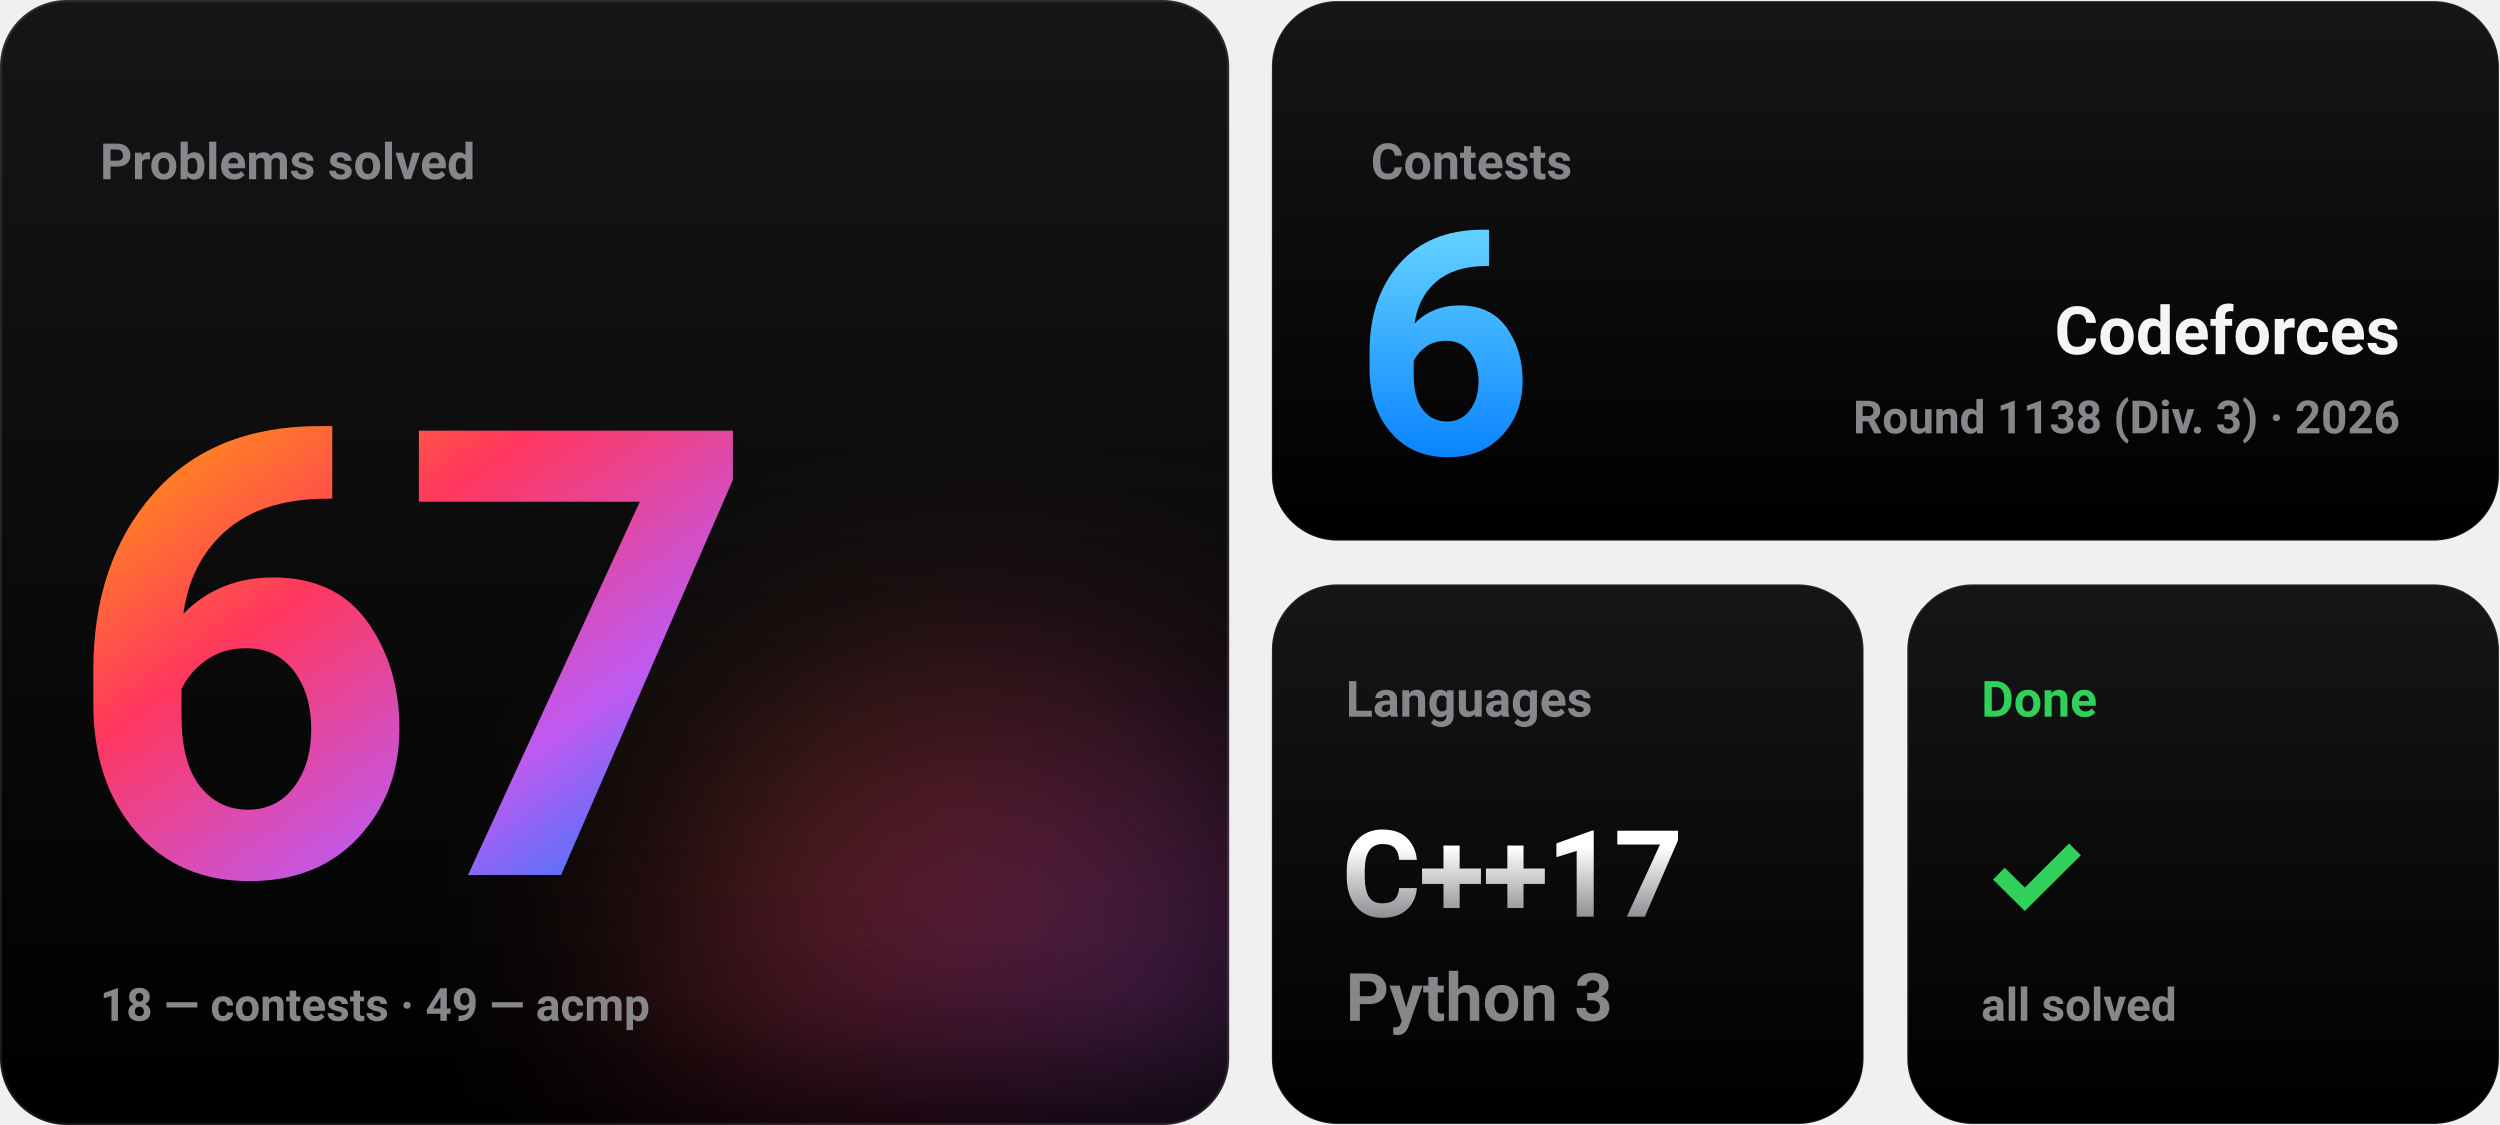
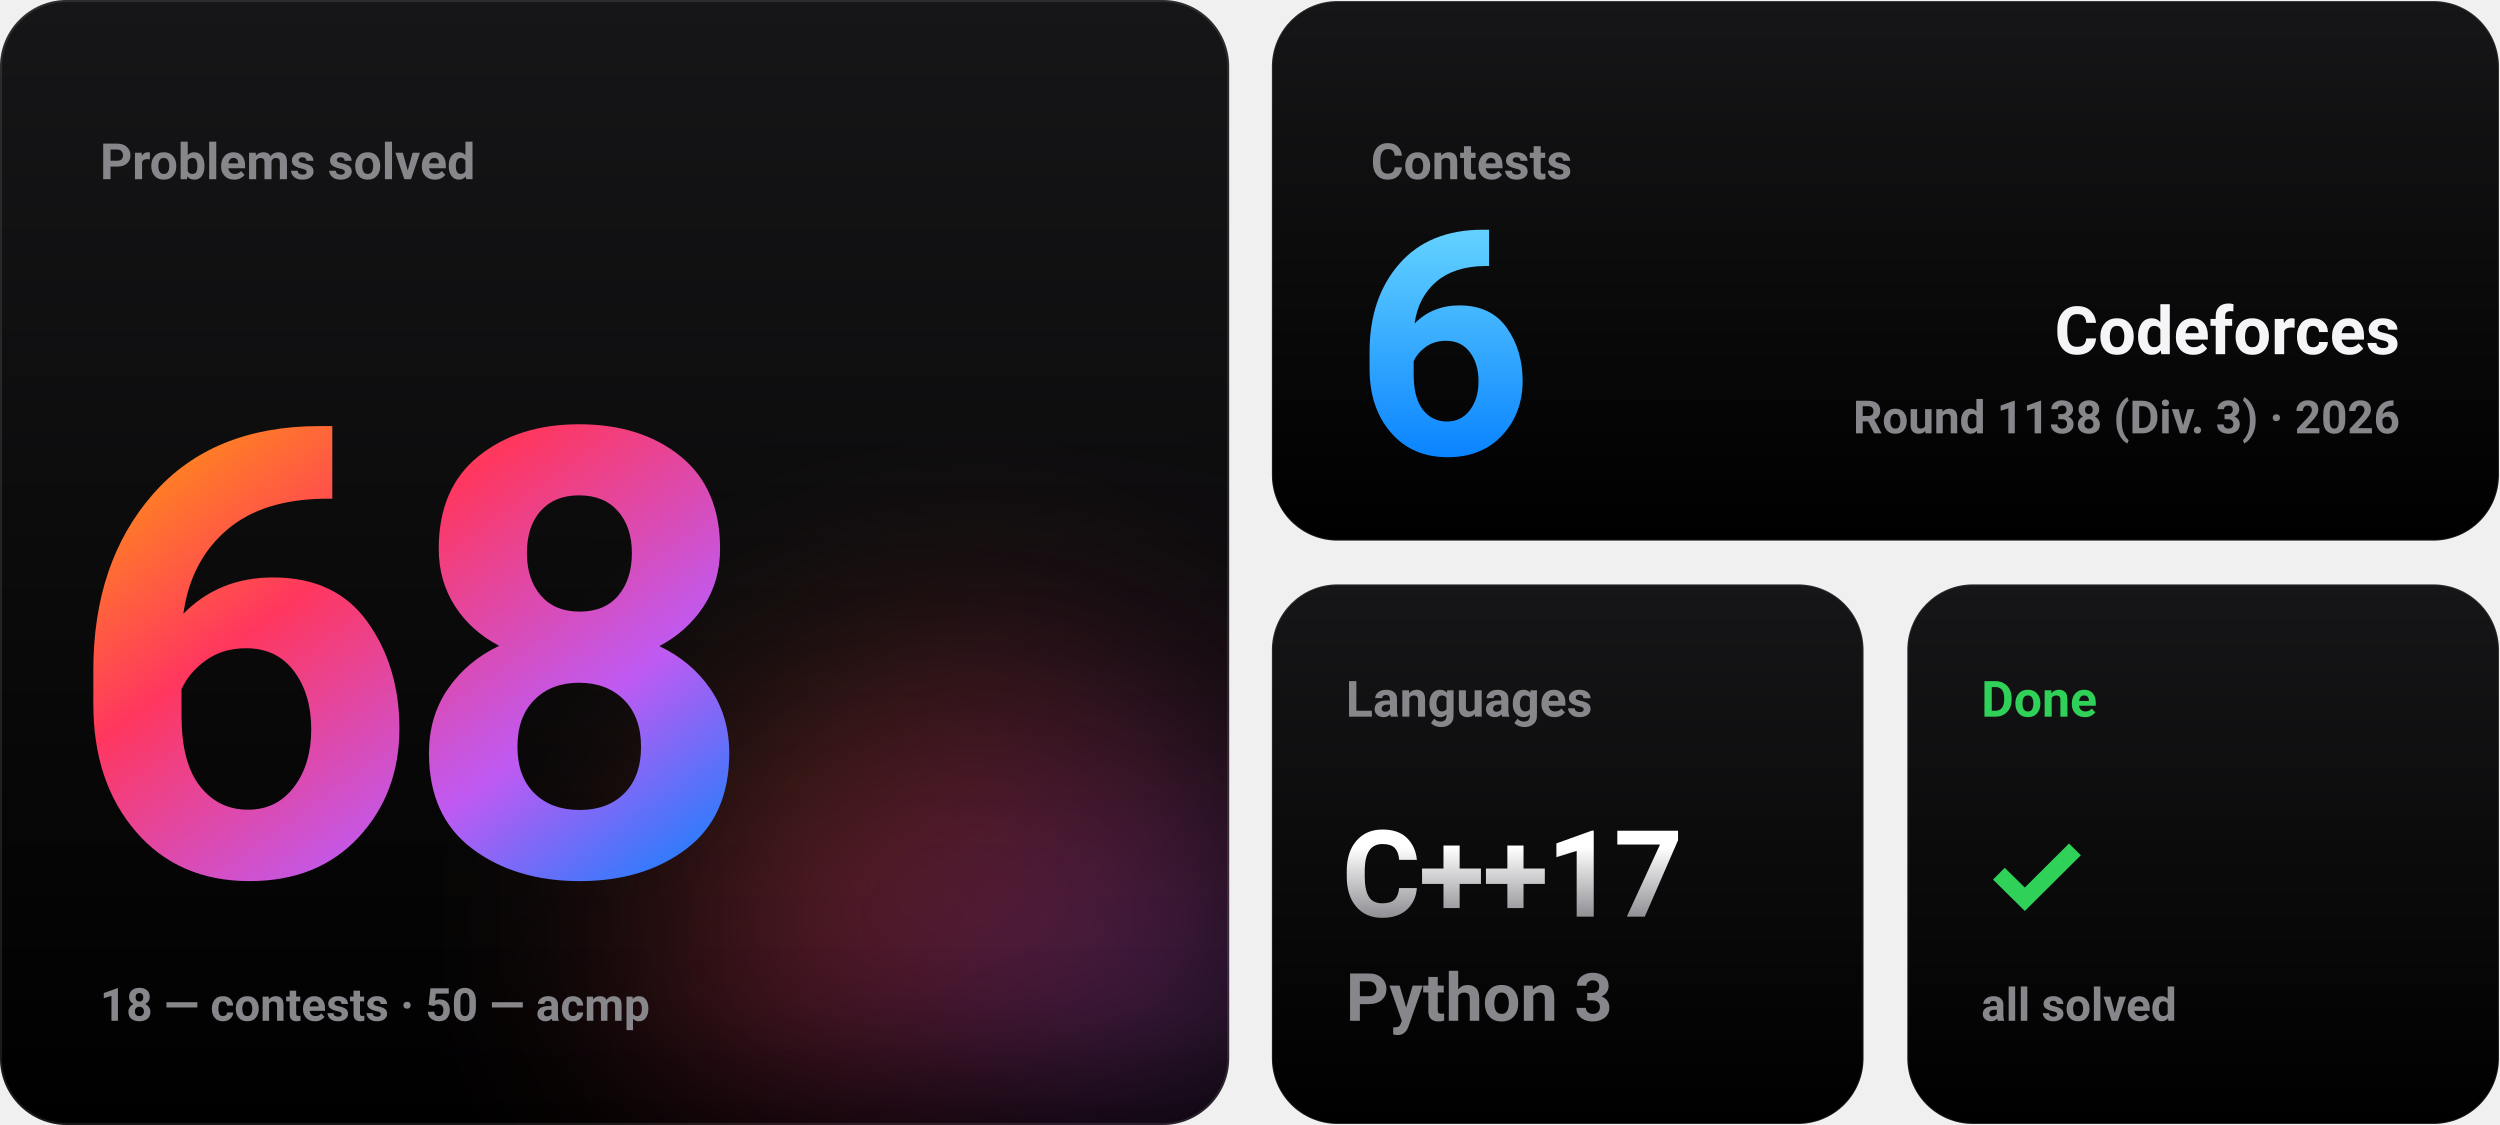
- <svg xmlns="http://www.w3.org/2000/svg" width="1200" height="540" viewBox="0 0 1200 540" role="img" aria-label="Problems solved: 67 (18 from contests, 49 from acmp). Contests: 6.">
+ <svg xmlns="http://www.w3.org/2000/svg" width="1200" height="540" viewBox="0 0 1200 540" role="img" aria-label="Problems solved: 68 (18 from contests, 50 from acmp). Contests: 6.">
  <defs>
    <linearGradient id="ai" x1="0" y1="0" x2="1" y2="1">
      <stop offset="0" stop-color="#ff9f0a" />
      <stop offset="0.35" stop-color="#ff375f" />
      <stop offset="0.7" stop-color="#bf5af2" />
      <stop offset="1" stop-color="#0a84ff" />
    </linearGradient>
    <linearGradient id="blue" x1="0" y1="0" x2="0" y2="1">
      <stop offset="0" stop-color="#64d2ff" />
      <stop offset="1" stop-color="#0a84ff" />
    </linearGradient>
    <linearGradient id="titanium" x1="0" y1="0" x2="0" y2="1">
      <stop offset="0.2" stop-color="#ffffff" />
      <stop offset="1" stop-color="#8e8e93" />
    </linearGradient>
    <linearGradient id="tile" x1="0" y1="0" x2="0" y2="1">
      <stop offset="0" stop-color="#161618" />
      <stop offset="1" stop-color="#000000" />
    </linearGradient>
    <filter id="blur" x="-100%" y="-100%" width="300%" height="300%">
      <feGaussianBlur stdDeviation="60" />
    </filter>
    <clipPath id="t1">
      <rect width="590" height="540" rx="32" />
    </clipPath>
  </defs>
  <g font-family="-apple-system, BlinkMacSystemFont, 'SF Pro Display', 'Segoe UI', Roboto, Helvetica, Arial, sans-serif">
    <g font-weight="600">
      <g clip-path="url(#t1)">
        <rect width="590" height="540" fill="url(#tile)" />
        <circle cx="470" cy="470" r="150" fill="url(#ai)" opacity="0.35" filter="url(#blur)">
          <animate attributeName="r" values="120;220;120" dur="5s" repeatCount="indefinite" calcMode="spline" keyTimes="0;0.5;1" keySplines="0.45 0 0.55 1;0.45 0 0.55 1" />
        </circle>
      </g>
      <rect x="0.5" y="0.5" width="589" height="539" rx="31.5" fill="none" stroke="#ffffff" stroke-opacity="0.1" />
      <text x="48" y="86" font-size="24" fill="#86868b">Problems solved</text>
      <g font-size="300" font-weight="700" letter-spacing="-10" fill="url(#ai)">
-         <text x="30" y="420" opacity="0">64<animate attributeName="opacity" values="0;1;0" keyTimes="0;0.000;0.250" calcMode="discrete" dur="0.8s" fill="freeze" />
+         <text x="30" y="420" opacity="0">65<animate attributeName="opacity" values="0;1;0" keyTimes="0;0.000;0.250" calcMode="discrete" dur="0.8s" fill="freeze" />
        </text>
-         <text x="30" y="420" opacity="0">65<animate attributeName="opacity" values="0;1;0" keyTimes="0;0.250;0.500" calcMode="discrete" dur="0.8s" fill="freeze" />
+         <text x="30" y="420" opacity="0">66<animate attributeName="opacity" values="0;1;0" keyTimes="0;0.250;0.500" calcMode="discrete" dur="0.8s" fill="freeze" />
        </text>
-         <text x="30" y="420" opacity="0">66<animate attributeName="opacity" values="0;1;0" keyTimes="0;0.500;0.750" calcMode="discrete" dur="0.8s" fill="freeze" />
+         <text x="30" y="420" opacity="0">67<animate attributeName="opacity" values="0;1;0" keyTimes="0;0.500;0.750" calcMode="discrete" dur="0.8s" fill="freeze" />
        </text>
-         <text x="30" y="420">67<animate attributeName="opacity" values="0;1" keyTimes="0;0.750" calcMode="discrete" dur="0.8s" fill="freeze" />
+         <text x="30" y="420">68<animate attributeName="opacity" values="0;1" keyTimes="0;0.750" calcMode="discrete" dur="0.8s" fill="freeze" />
        </text>
      </g>
-       <text x="48" y="490" font-size="22" fill="#86868b">18 — contests  ·  49 — acmp</text>
+       <text x="48" y="490" font-size="22" fill="#86868b">18 — contests  ·  50 — acmp</text>
      <rect x="610.5" y="0.5" width="589" height="259" rx="31.5" fill="url(#tile)" stroke="#ffffff" stroke-opacity="0.1" />
      <text x="658" y="86" font-size="24" fill="#86868b">Contests</text>
      <text x="650" y="218" font-size="150" font-weight="700" letter-spacing="-4" fill="url(#blue)">6</text>
      <text x="1152" y="170" font-size="32" font-weight="700" fill="#f5f5f7" text-anchor="end">Codeforces</text>
      <text x="1152" y="208" font-size="22" fill="#86868b" text-anchor="end">Round 1138 (Div. 3) · 2026</text>
      <rect x="610.5" y="280.5" width="284" height="259" rx="31.5" fill="url(#tile)" stroke="#ffffff" stroke-opacity="0.1" />
      <text x="646" y="344" font-size="24" fill="#86868b">Languages</text>
      <text x="644" y="440" font-size="58" font-weight="700" letter-spacing="-1" fill="url(#titanium)">C++17</text>
      <text x="646" y="490" font-size="32" fill="#86868b">Python 3</text>
      <rect x="915.5" y="280.5" width="284" height="259" rx="31.5" fill="url(#tile)" stroke="#ffffff" stroke-opacity="0.1" />
      <text x="951" y="344" font-size="24" fill="#30d158">Done</text>
      <text x="951" y="440" font-size="58" font-weight="700" fill="#30d158">✓</text>
      <text x="951" y="490" font-size="22" fill="#86868b">all solved</text>
    </g>
  </g>
</svg>
